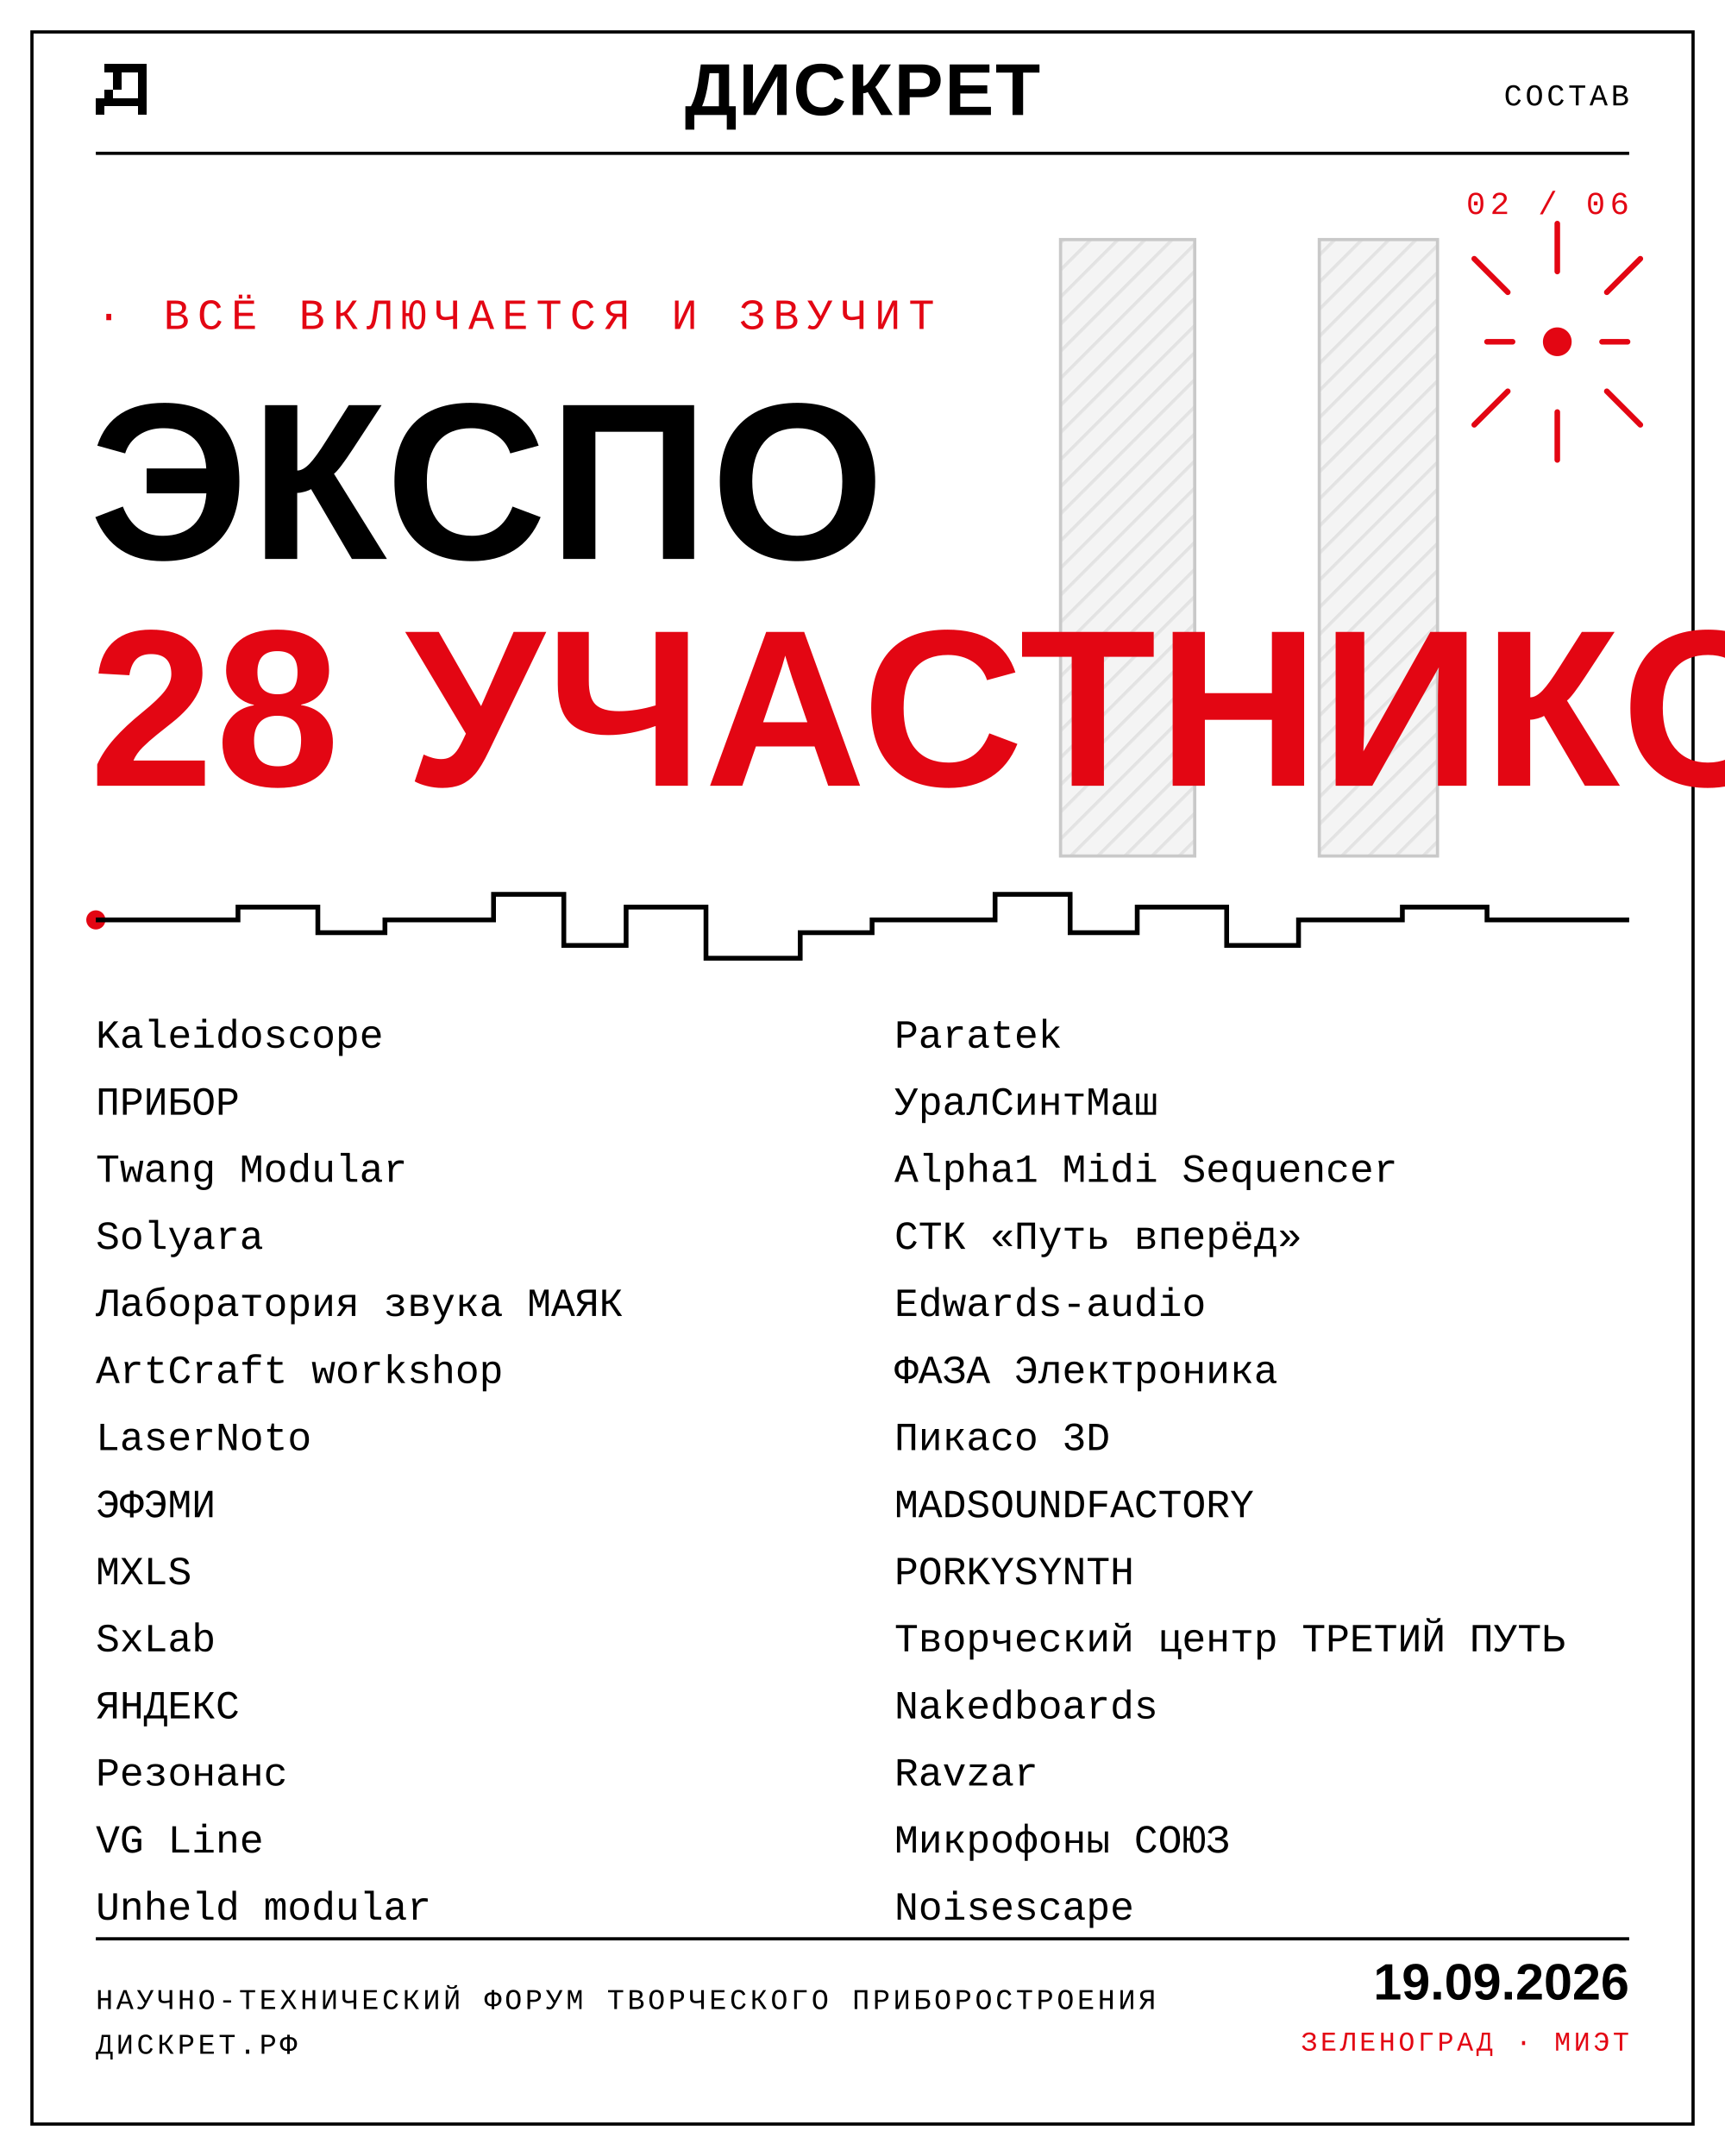
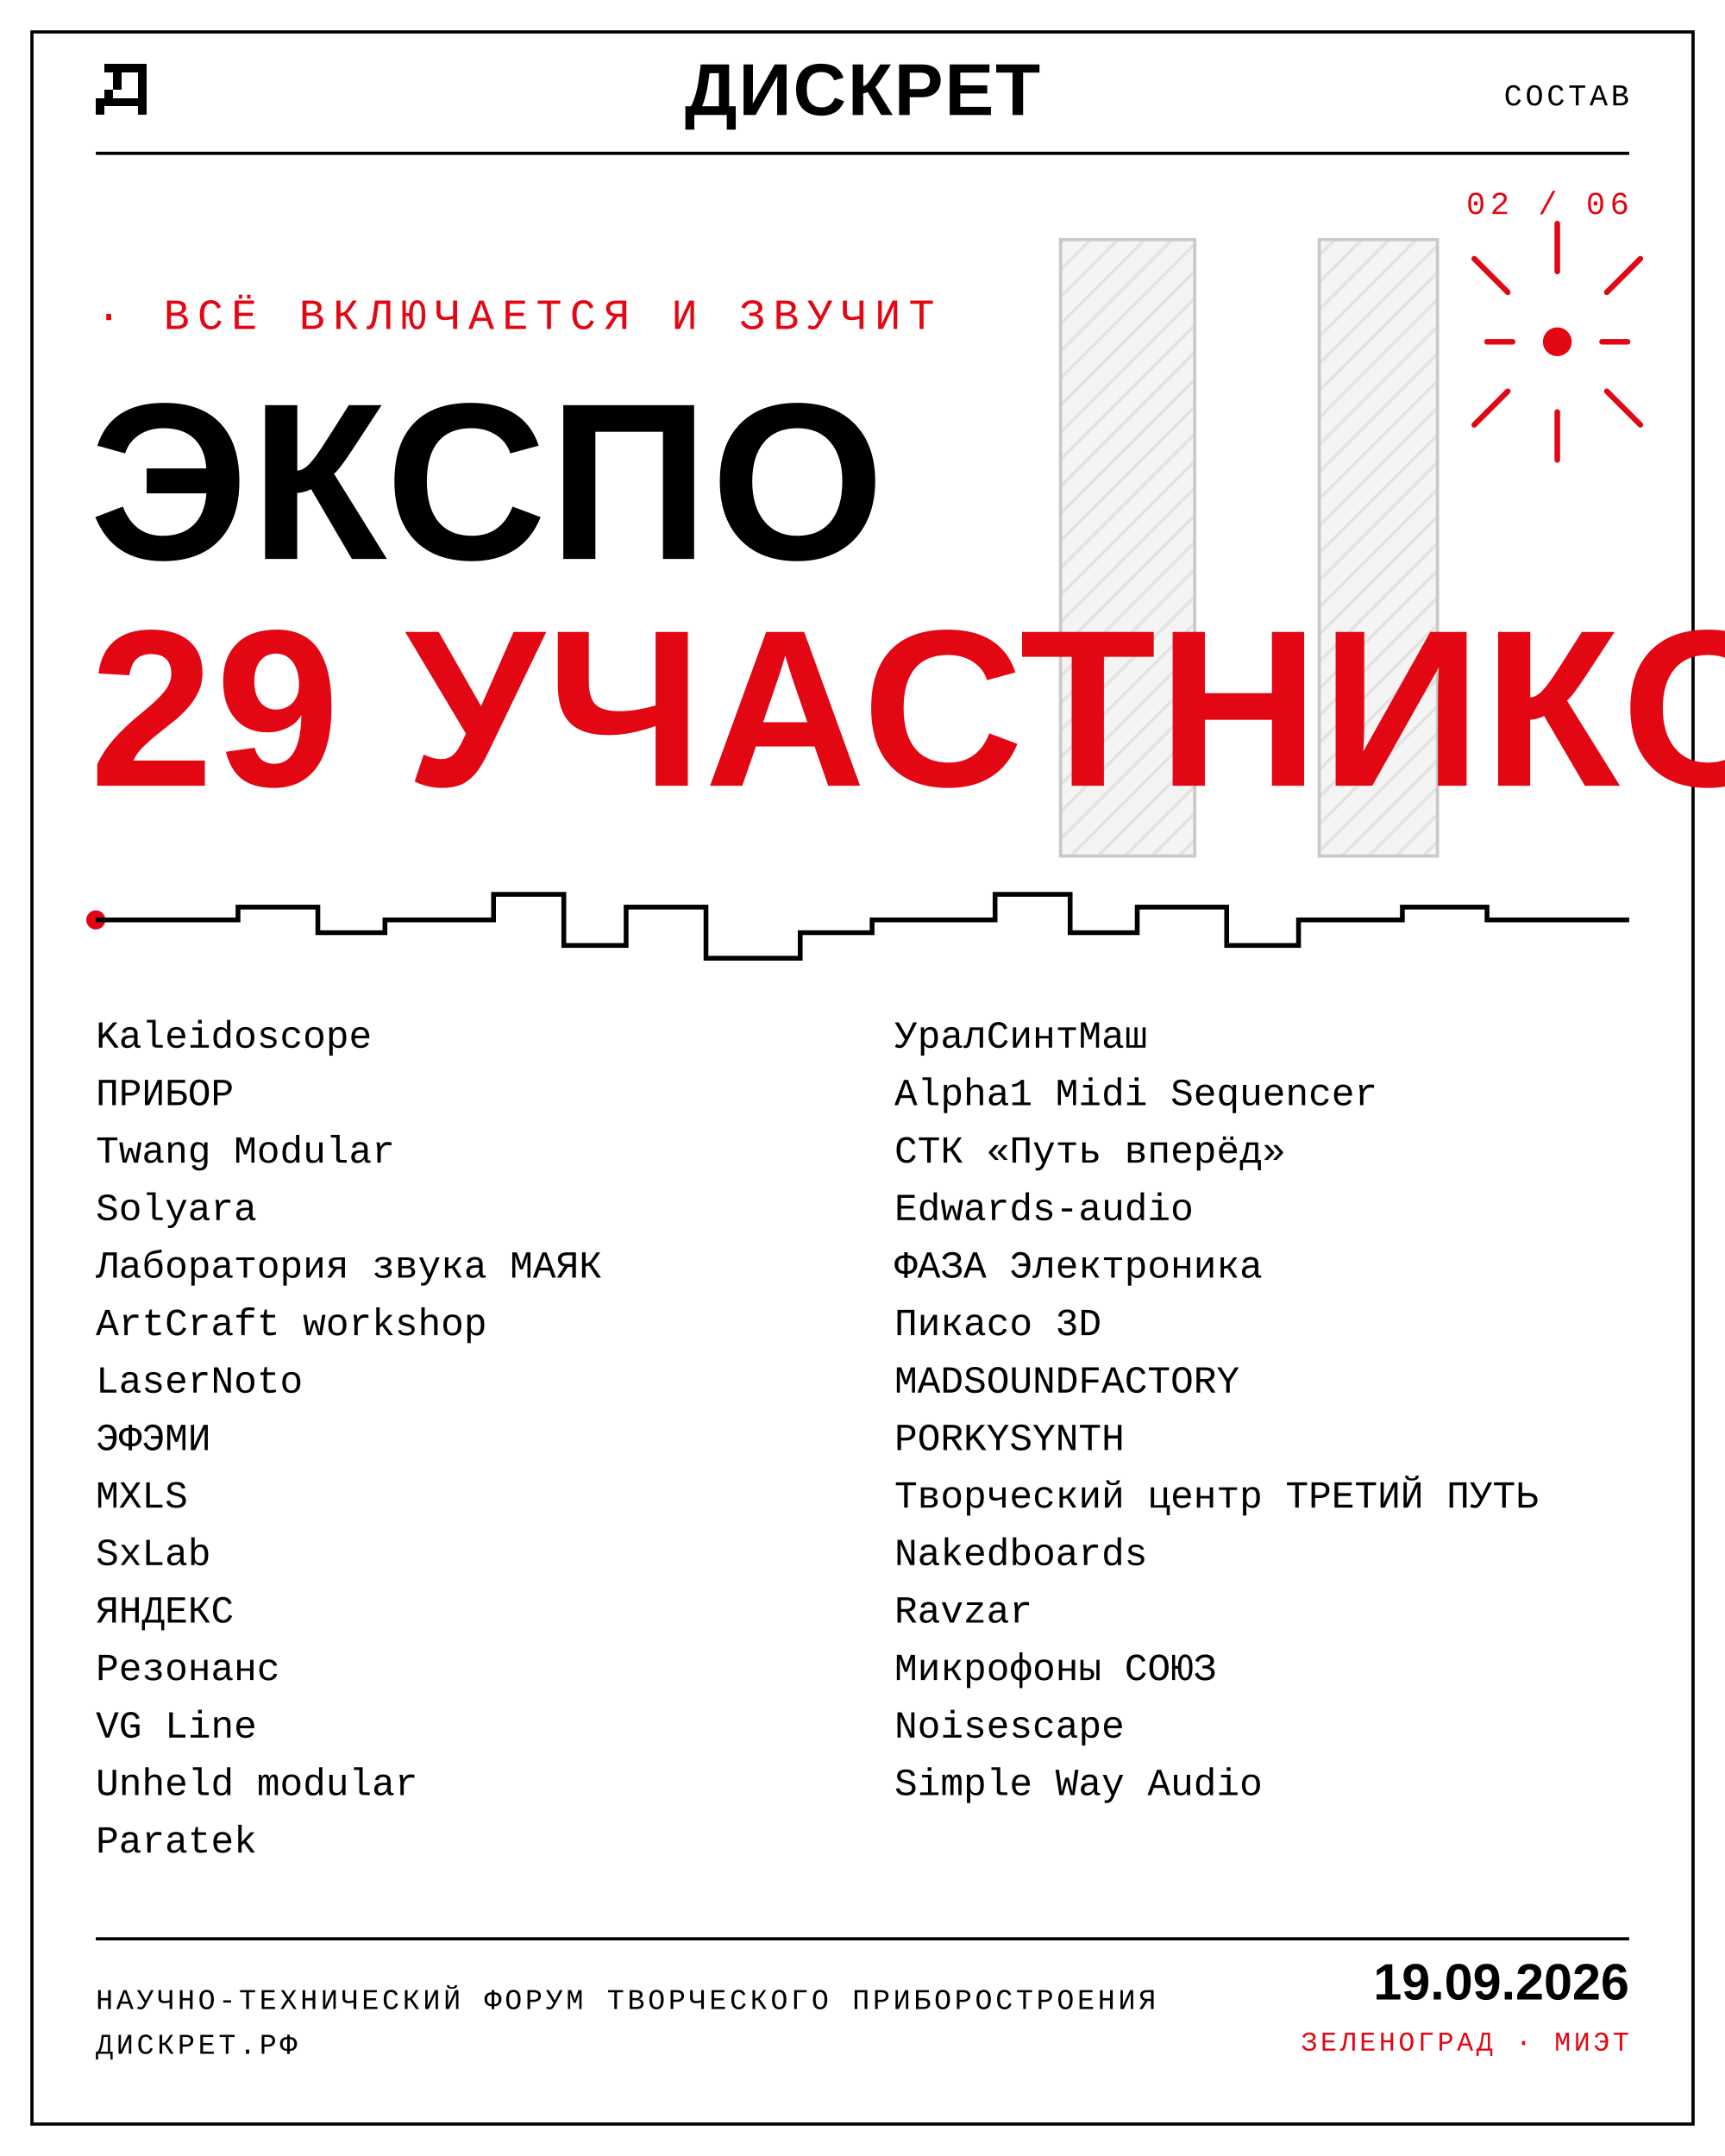
<svg xmlns="http://www.w3.org/2000/svg" width="1080" height="1350" viewBox="0 0 1080 1350" fill="none" font-family="'Arial Narrow','Helvetica Neue',Arial,sans-serif">
  <defs>
    <g id="logoD" shape-rendering="crispEdges" transform="scale(0.66667)">
      <rect x="10" y="0" width="2" height="12" />
      <rect x="2" y="0" width="8" height="2" />
      <rect x="4" y="2" width="2" height="4" />
      <rect x="2" y="6" width="2" height="2" />
      <rect x="0" y="8" width="12" height="2" />
      <rect x="0" y="10" width="2" height="2" />
    </g>
    <pattern id="th" width="12" height="12" patternTransform="rotate(45)" patternUnits="userSpaceOnUse">
      <rect width="12" height="12" fill="#f4f4f4" />
      <line x1="0" y1="0" x2="0" y2="12" stroke="#e3e3e3" stroke-width="4" />
    </pattern>
  </defs>
  <rect width="1080" height="1350" fill="#FFFFFF" />
  <rect x="20" y="20" width="1040" height="1310" fill="none" stroke="#000" stroke-width="2" />
  <use href="#logoD" fill="#000" transform="translate(60,40) scale(4.0)" />
  <text x="540" y="72" text-anchor="middle" font-weight="800" font-size="46" letter-spacing="1" fill="#000">ДИСКРЕТ</text>
  <text x="1020" y="66" text-anchor="end" font-family="'Courier New',monospace" font-size="19" letter-spacing="2" fill="#000">СОСТАВ</text>
  <line x1="60" y1="96" x2="1020" y2="96" stroke="#000" stroke-width="2" />
  <text x="1020" y="134" text-anchor="end" font-family="'Courier New',monospace" font-size="20" letter-spacing="3" fill="#E30613">02 / 06</text>
  <g stroke="#c9c9c9" stroke-width="2">
    <rect x="664" y="150" width="84" height="386" fill="url(#th)" />
    <rect x="826" y="150" width="74" height="386" fill="url(#th)" />
  </g>
  <g stroke="#E30613" stroke-width="3.5" stroke-linecap="round">
    <line x1="975" y1="170" x2="975" y2="140" />
    <line x1="975" y1="258" x2="975" y2="288" />
    <line x1="931" y1="214" x2="947" y2="214" />
    <line x1="1003" y1="214" x2="1019" y2="214" />
    <line x1="944" y1="183" x2="923" y2="162" />
    <line x1="1006" y1="183" x2="1027" y2="162" />
    <line x1="944" y1="245" x2="923" y2="266" />
    <line x1="1006" y1="245" x2="1027" y2="266" />
  </g>
  <circle cx="975" cy="214" r="9" fill="#E30613" />
  <text x="60" y="206" font-family="'Courier New',monospace" font-size="27" letter-spacing="5" fill="#E30613">· ВСЁ ВКЛЮЧАЕТСЯ И ЗВУЧИТ</text>
  <text x="56" y="350" font-weight="800" font-size="140" letter-spacing="1" fill="#000">ЭКСПО</text>
-   <text x="56" y="492" font-weight="800" font-size="140" letter-spacing="1" fill="#E30613" textLength="960" lengthAdjust="spacingAndGlyphs">28 УЧАСТНИКОВ</text>
+   <text x="56" y="492" font-weight="800" font-size="140" letter-spacing="1" fill="#E30613" textLength="960" lengthAdjust="spacingAndGlyphs">29 УЧАСТНИКОВ</text>
  <circle cx="60" cy="576" r="6" fill="#E30613" />
  <polyline points="60,576 149,576 149,568 199,568 199,584 241,584 241,576 309,576 309,560 353,560 353,592 392,592 392,568 442,568 442,600 501,600 501,584 546,584 546,576 623,576 623,560 670,560 670,584 712,584 712,568 768,568 768,592 813,592 813,576 878,576 878,568 931,568 931,576 1020,576" fill="none" stroke="#000" stroke-width="3" />
-   <text x="60" y="656" font-family="'Courier New',monospace" font-size="25" fill="#000">Kaleidoscope</text>
-   <text x="60" y="698" font-family="'Courier New',monospace" font-size="25" fill="#000">ПРИБОР</text>
-   <text x="60" y="740" font-family="'Courier New',monospace" font-size="25" fill="#000">Twang Modular</text>
-   <text x="60" y="782" font-family="'Courier New',monospace" font-size="25" fill="#000">Solyara</text>
-   <text x="60" y="824" font-family="'Courier New',monospace" font-size="25" fill="#000">Лаборатория звука МАЯК</text>
-   <text x="60" y="866" font-family="'Courier New',monospace" font-size="25" fill="#000">ArtCraft workshop</text>
-   <text x="60" y="908" font-family="'Courier New',monospace" font-size="25" fill="#000">LaserNoto</text>
-   <text x="60" y="950" font-family="'Courier New',monospace" font-size="25" fill="#000">ЭФЭМИ</text>
-   <text x="60" y="992" font-family="'Courier New',monospace" font-size="25" fill="#000">MXLS</text>
-   <text x="60" y="1034" font-family="'Courier New',monospace" font-size="25" fill="#000">SxLab</text>
-   <text x="60" y="1076" font-family="'Courier New',monospace" font-size="25" fill="#000">ЯНДЕКС</text>
-   <text x="60" y="1118" font-family="'Courier New',monospace" font-size="25" fill="#000">Резонанс</text>
-   <text x="60" y="1160" font-family="'Courier New',monospace" font-size="25" fill="#000">VG Line</text>
-   <text x="60" y="1202" font-family="'Courier New',monospace" font-size="25" fill="#000">Unheld modular</text>
-   <text x="560" y="656" font-family="'Courier New',monospace" font-size="25" fill="#000">Paratek</text>
-   <text x="560" y="698" font-family="'Courier New',monospace" font-size="25" fill="#000">УралСинтМаш</text>
-   <text x="560" y="740" font-family="'Courier New',monospace" font-size="25" fill="#000">Alpha1 Midi Sequencer</text>
-   <text x="560" y="782" font-family="'Courier New',monospace" font-size="25" fill="#000">СТК «Путь вперёд»</text>
-   <text x="560" y="824" font-family="'Courier New',monospace" font-size="25" fill="#000">Edwards-audio</text>
-   <text x="560" y="866" font-family="'Courier New',monospace" font-size="25" fill="#000">ФАЗА Электроника</text>
-   <text x="560" y="908" font-family="'Courier New',monospace" font-size="25" fill="#000">Пикасо 3D</text>
-   <text x="560" y="950" font-family="'Courier New',monospace" font-size="25" fill="#000">MADSOUNDFACTORY</text>
-   <text x="560" y="992" font-family="'Courier New',monospace" font-size="25" fill="#000">PORKYSYNTH</text>
-   <text x="560" y="1034" font-family="'Courier New',monospace" font-size="25" fill="#000">Творческий центр ТРЕТИЙ ПУТЬ</text>
-   <text x="560" y="1076" font-family="'Courier New',monospace" font-size="25" fill="#000">Nakedboards</text>
-   <text x="560" y="1118" font-family="'Courier New',monospace" font-size="25" fill="#000">Ravzar</text>
-   <text x="560" y="1160" font-family="'Courier New',monospace" font-size="25" fill="#000">Микрофоны СОЮЗ</text>
-   <text x="560" y="1202" font-family="'Courier New',monospace" font-size="25" fill="#000">Noisescape</text>
+   <text x="60" y="656" font-family="'Courier New',monospace" font-size="24" fill="#000">Kaleidoscope</text>
+   <text x="60" y="692" font-family="'Courier New',monospace" font-size="24" fill="#000">ПРИБОР</text>
+   <text x="60" y="728" font-family="'Courier New',monospace" font-size="24" fill="#000">Twang Modular</text>
+   <text x="60" y="764" font-family="'Courier New',monospace" font-size="24" fill="#000">Solyara</text>
+   <text x="60" y="800" font-family="'Courier New',monospace" font-size="24" fill="#000">Лаборатория звука МАЯК</text>
+   <text x="60" y="836" font-family="'Courier New',monospace" font-size="24" fill="#000">ArtCraft workshop</text>
+   <text x="60" y="872" font-family="'Courier New',monospace" font-size="24" fill="#000">LaserNoto</text>
+   <text x="60" y="908" font-family="'Courier New',monospace" font-size="24" fill="#000">ЭФЭМИ</text>
+   <text x="60" y="944" font-family="'Courier New',monospace" font-size="24" fill="#000">MXLS</text>
+   <text x="60" y="980" font-family="'Courier New',monospace" font-size="24" fill="#000">SxLab</text>
+   <text x="60" y="1016" font-family="'Courier New',monospace" font-size="24" fill="#000">ЯНДЕКС</text>
+   <text x="60" y="1052" font-family="'Courier New',monospace" font-size="24" fill="#000">Резонанс</text>
+   <text x="60" y="1088" font-family="'Courier New',monospace" font-size="24" fill="#000">VG Line</text>
+   <text x="60" y="1124" font-family="'Courier New',monospace" font-size="24" fill="#000">Unheld modular</text>
+   <text x="60" y="1160" font-family="'Courier New',monospace" font-size="24" fill="#000">Paratek</text>
+   <text x="560" y="656" font-family="'Courier New',monospace" font-size="24" fill="#000">УралСинтМаш</text>
+   <text x="560" y="692" font-family="'Courier New',monospace" font-size="24" fill="#000">Alpha1 Midi Sequencer</text>
+   <text x="560" y="728" font-family="'Courier New',monospace" font-size="24" fill="#000">СТК «Путь вперёд»</text>
+   <text x="560" y="764" font-family="'Courier New',monospace" font-size="24" fill="#000">Edwards-audio</text>
+   <text x="560" y="800" font-family="'Courier New',monospace" font-size="24" fill="#000">ФАЗА Электроника</text>
+   <text x="560" y="836" font-family="'Courier New',monospace" font-size="24" fill="#000">Пикасо 3D</text>
+   <text x="560" y="872" font-family="'Courier New',monospace" font-size="24" fill="#000">MADSOUNDFACTORY</text>
+   <text x="560" y="908" font-family="'Courier New',monospace" font-size="24" fill="#000">PORKYSYNTH</text>
+   <text x="560" y="944" font-family="'Courier New',monospace" font-size="24" fill="#000">Творческий центр ТРЕТИЙ ПУТЬ</text>
+   <text x="560" y="980" font-family="'Courier New',monospace" font-size="24" fill="#000">Nakedboards</text>
+   <text x="560" y="1016" font-family="'Courier New',monospace" font-size="24" fill="#000">Ravzar</text>
+   <text x="560" y="1052" font-family="'Courier New',monospace" font-size="24" fill="#000">Микрофоны СОЮЗ</text>
+   <text x="560" y="1088" font-family="'Courier New',monospace" font-size="24" fill="#000">Noisescape</text>
+   <text x="560" y="1124" font-family="'Courier New',monospace" font-size="24" fill="#000">Simple Way Audio</text>
  <line x1="60" y1="1214" x2="1020" y2="1214" stroke="#000" stroke-width="2" />
  <text x="60" y="1258" font-family="'Courier New',monospace" font-size="18" letter-spacing="2" fill="#000">НАУЧНО-ТЕХНИЧЕСКИЙ ФОРУМ ТВОРЧЕСКОГО ПРИБОРОСТРОЕНИЯ</text>
  <text x="60" y="1286" font-family="'Courier New',monospace" font-size="18" letter-spacing="2" fill="#000">ДИСКРЕТ.РФ</text>
  <text x="1020" y="1252" text-anchor="end" font-weight="800" font-size="32" fill="#000">19.09.2026</text>
  <text x="1020" y="1284" text-anchor="end" font-family="'Courier New',monospace" font-size="17" letter-spacing="2" fill="#E30613">ЗЕЛЕНОГРАД · МИЭТ</text>
</svg>
